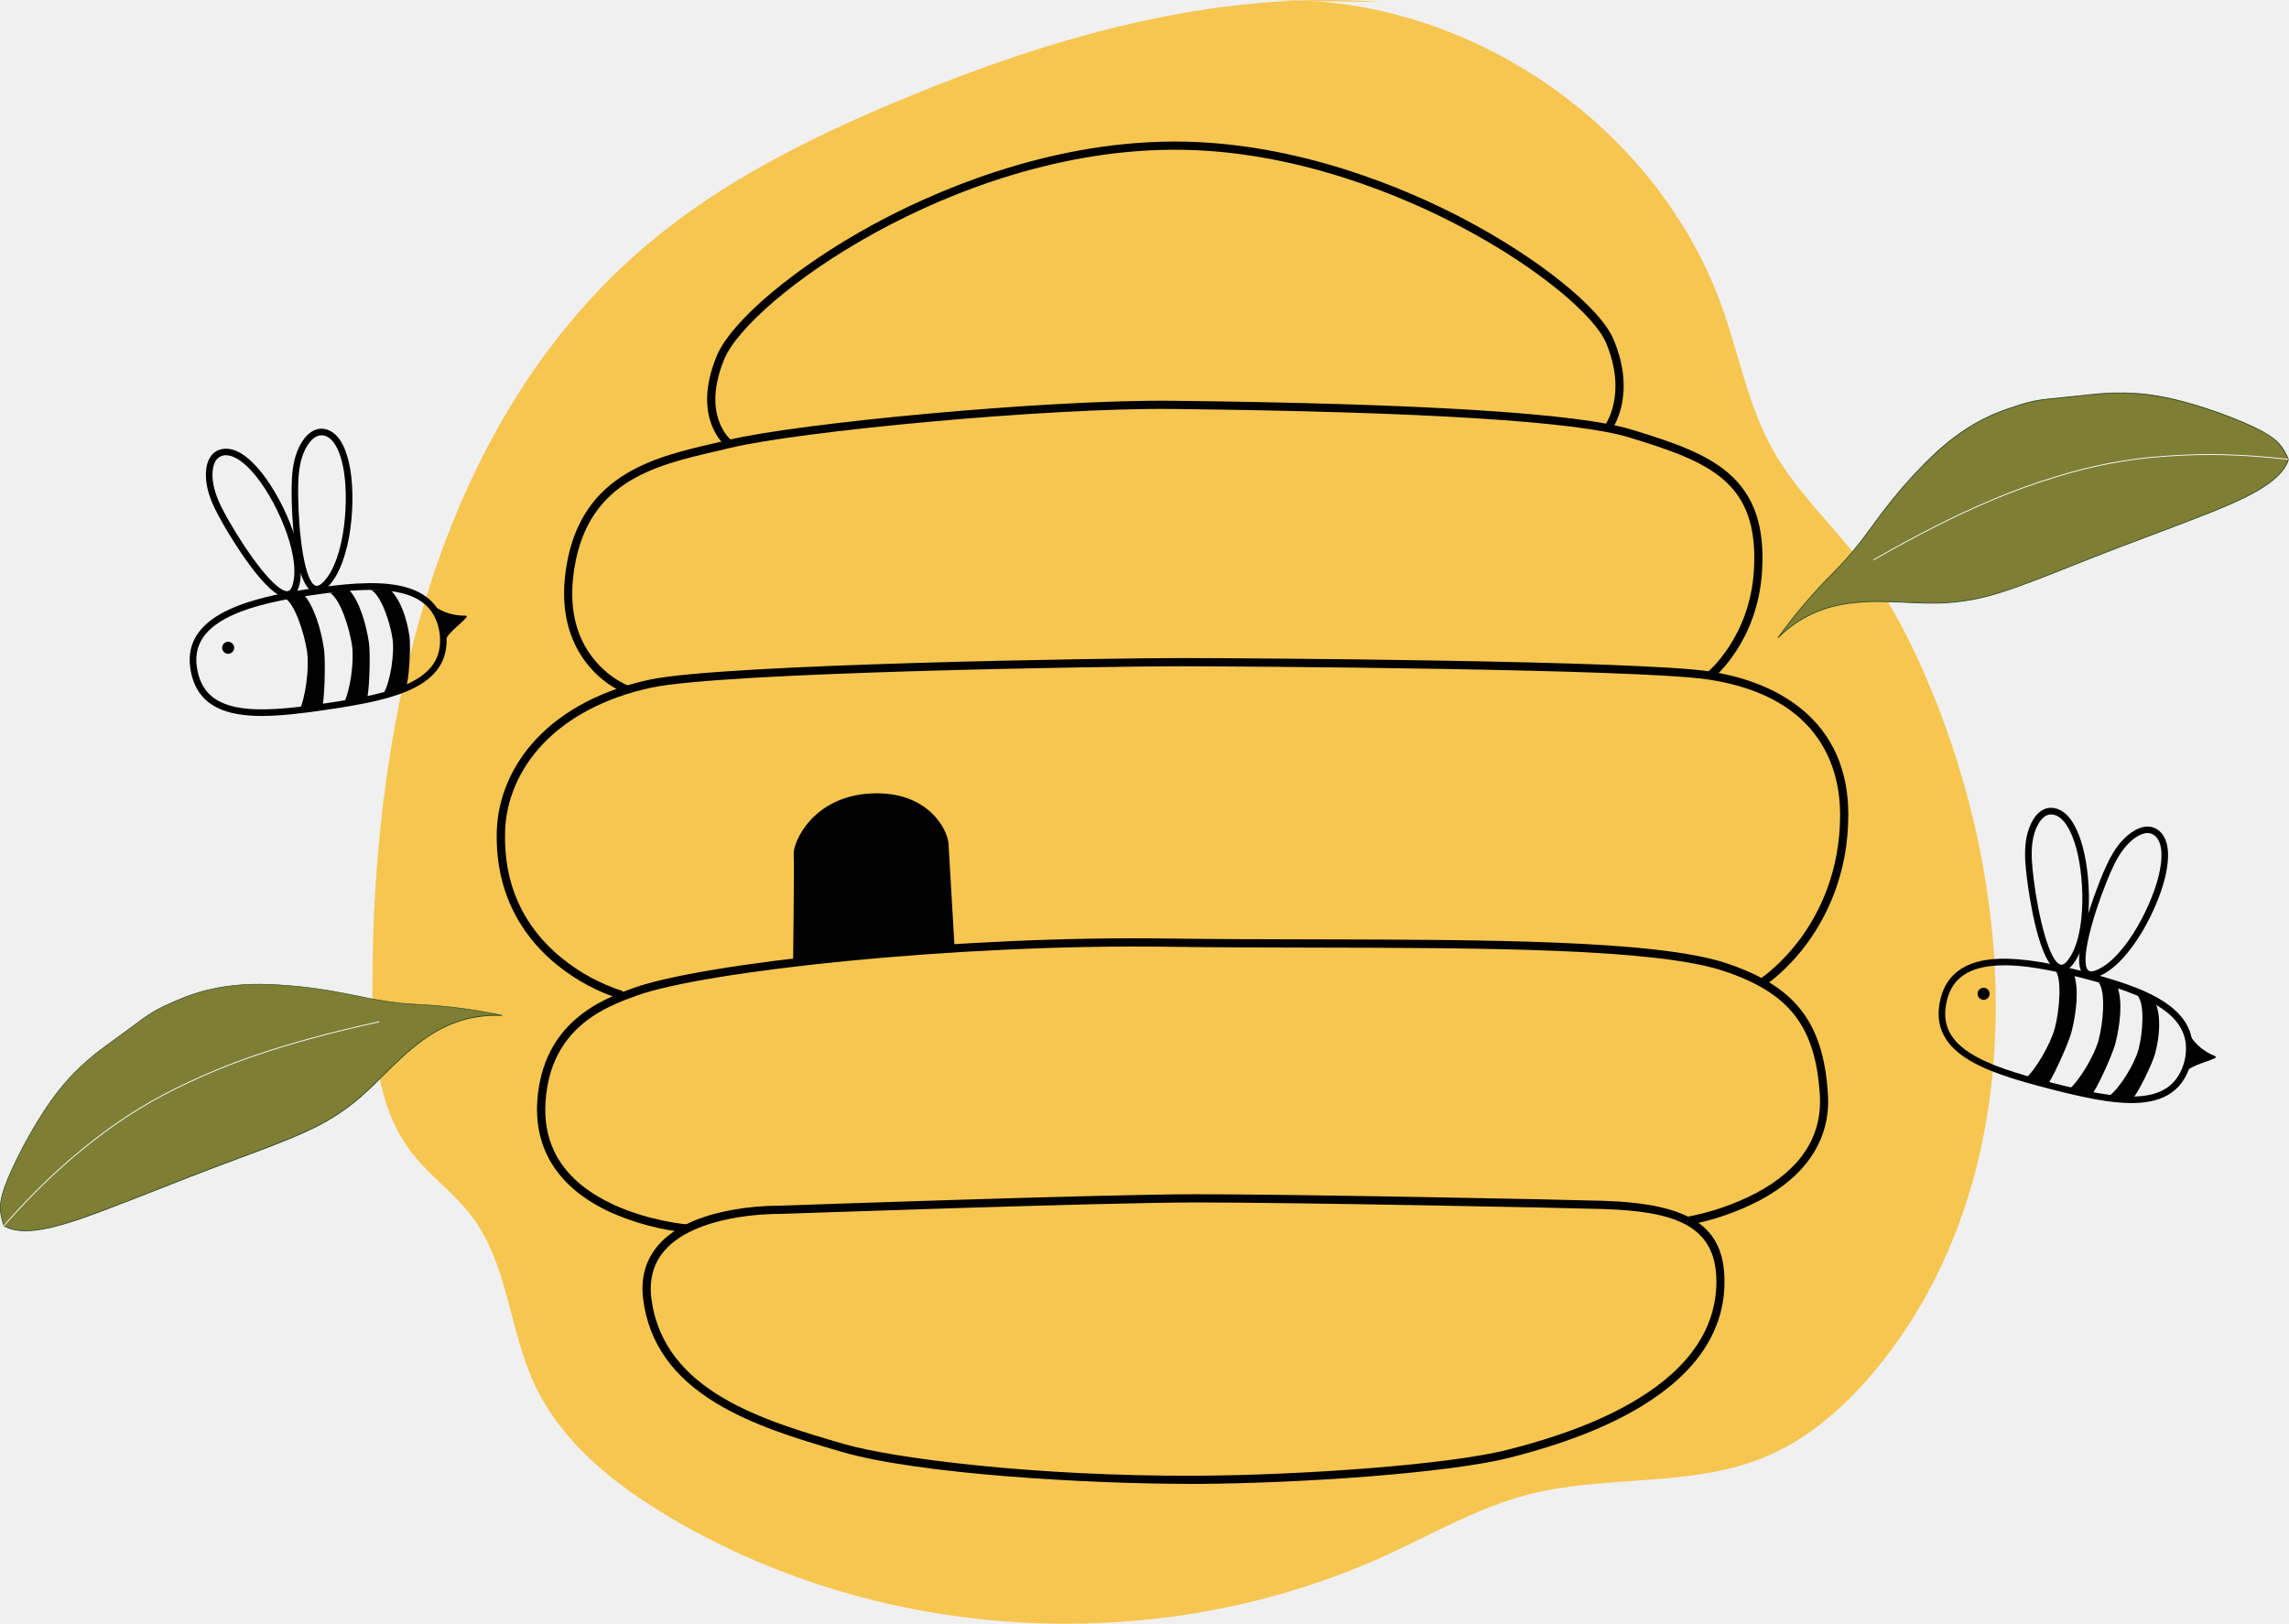
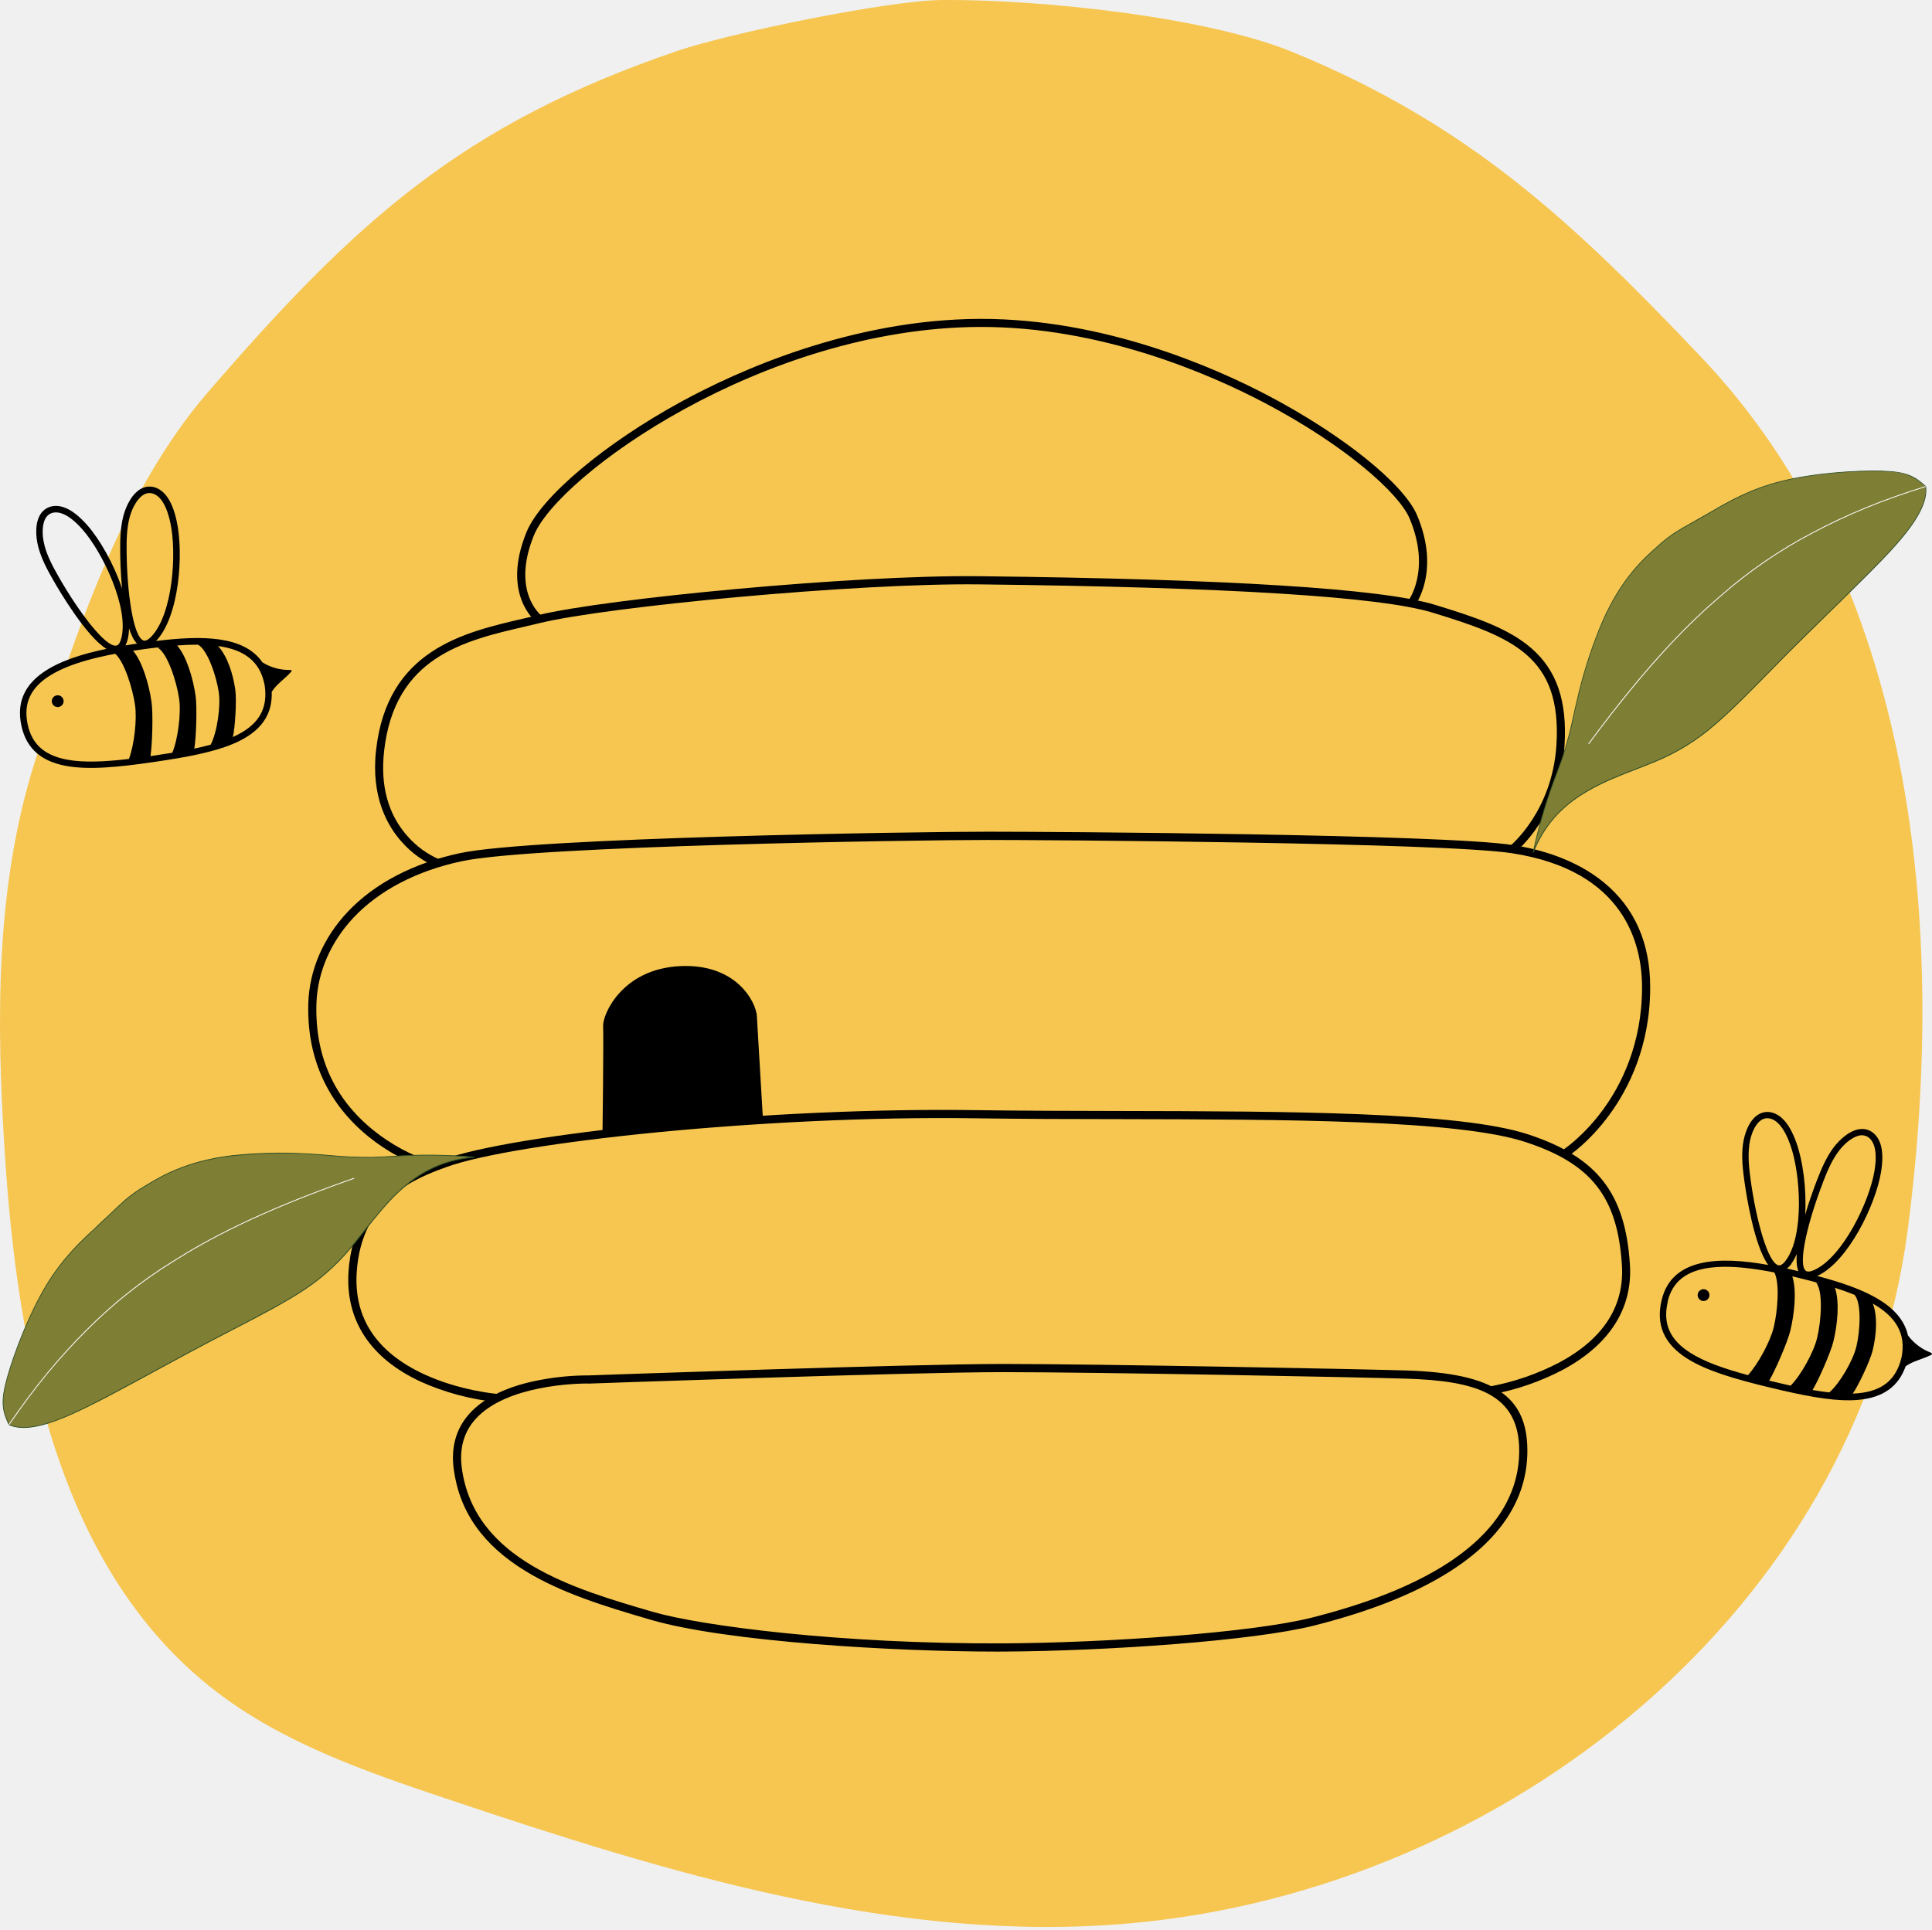
- <svg xmlns="http://www.w3.org/2000/svg" viewBox="0 0 1395.61 990.15">
+ <svg xmlns="http://www.w3.org/2000/svg" viewBox="0 0 1152.8 1151.55">
  <defs>
-     <style>.cls-1{fill:#f6c651;}.cls-2{fill:#7f7e35;}.cls-3{fill:#304f25;}.cls-4{fill:#fff;}</style>
+     <style>.cls-1{fill:#f6c651;}.cls-2{fill:none;}.cls-3{fill:#7f7e35;}.cls-4{fill:#304f25;}.cls-5{fill:#fff;}</style>
  </defs>
  <g id="Layer_2" data-name="Layer 2">
    <g id="background">
-       <path class="cls-1" d="M842.28,1.26c-100.67-7.73-200.82,21.07-294,60-54.35,22.7-107.81,49.31-152.89,87.21-127.24,107-168.15,286.25-168.35,452.47,0,35.63,2.31,73.87,24.07,102.08,10.9,14.12,25.95,24.64,36.68,38.9,21.89,29.08,22.65,68.76,37.9,101.82,16.61,36,49.37,61.87,83.51,82,130.36,76.9,298.54,85.61,436.15,22.58,28.51-13.07,56-29.07,86.36-36.94,47-12.18,98.52-4.15,143.51-22.52,27.86-11.38,51-32.18,70-55.55,90.33-111.22,87.56-275.31,34.07-408.23-11.52-28.62-25.24-56.59-43.88-81.17-17.84-23.52-40.11-43.85-54.53-69.61-14.85-26.53-20.4-57.09-30.49-85.78C1011.21,77.08,895.69-2.67,777.61.19" />
-       <path d="M725.34,904.87c-61.82,0-165.18-5.88-212-19.49-29.16-8.48-55.06-16.58-76.85-29.83-26.22-15.94-40.69-36.41-44.26-62.57-1.84-13.49,1.36-25,9.52-34.11,9.23-10.34,24.45-17.45,45.24-21.15a159.42,159.42,0,0,1,28.23-2.47c4.62-.16,197.13-7,254.18-7,58.9,0,220.65,3.16,247.68,4,53.56,1.68,74.4,15.52,74.34,49.37,0,29.94-17,55.43-50.36,75.78-20.86,12.71-47.21,23-80.57,31.49-37.22,9.46-127.76,15.67-190.31,16ZM474.42,740.25c-6.44,0-50,.8-68.92,22-7.13,8-9.92,18.12-8.29,30.1h0c7.68,56.31,68.6,74,117.56,88.27,28.63,8.32,114.38,19.79,215.42,19.28,62.25-.33,152.25-6.48,189.1-15.85,32.87-8.34,58.77-18.46,79.2-30.91,31.78-19.38,47.91-43.44,48-71.52.07-35.12-26.54-43-69.5-44.36-27-.84-188.66-4-247.52-4-57.37,0-252.11,7-254.07,7h-.94Z" />
-       <path d="M418.79,751.64a152.13,152.13,0,0,1-47-12.59c-30.8-14.29-46.09-37.56-44.21-67.3,3.11-49,40.52-62.67,58.49-69.21,20.63-7.51,69-15.53,129.37-21.47,66.1-6.51,136-9.61,196.81-8.75,28.71.4,59.63.46,89.54.52,102.09.2,207.66.4,250.11,14.33,21.78,7.14,36.48,16.29,46.24,28.81s14.94,28.77,16.36,51.26c1.69,26.94-12.63,49.3-41.42,64.67A155.19,155.19,0,0,1,1029.24,747l-.78-4.94a152.69,152.69,0,0,0,42.41-14.6c27.25-14.58,40.26-34.72,38.68-59.89-2.64-41.85-18.67-62.35-59.17-75.63-41.69-13.68-146.86-13.88-248.56-14.08-29.92-.06-60.86-.12-89.6-.52-129.15-1.84-283,14.85-324.31,29.89-18.37,6.68-52.39,19.07-55.3,64.85-1.76,27.86,12.1,48.86,41.21,62.4,22.11,10.28,45.12,12.18,45.35,12.2Z" />
-       <path d="M378.47,609.27a117,117,0,0,1-38.68-20.73c-17.53-14.13-38.16-39.79-36.89-81.84.61-20.31,9.18-40.24,24.13-56.12,16.5-17.54,40.43-30,69.19-36.15C441.16,404.87,675.54,401.3,720,401.3c41.91,0,279.44,1.51,322.81,8.2,15.62,2.41,38,8.36,55.75,23,18.82,15.5,28.36,37.14,28.36,64.31,0,36.5-13.61,62.71-25,78.27-12.39,16.88-24.66,25-25.18,25.37l-2.74-4.18c.2-.13,12.19-8.16,24-24.33,10.92-14.92,23.93-40.08,23.93-75.13,0-26.16-10.38-71.65-79.88-82.37-42.95-6.63-286.74-8.14-322-8.14-44.36,0-278.16,3.54-322.73,13-27.76,5.9-50.79,17.89-66.59,34.68-14.11,15-22.2,33.77-22.78,52.85-1,32,10.78,58.18,34.9,77.68a113.82,113.82,0,0,0,37,19.91Zm696.87-10.91-1.37-2.09h0Z" />
-       <path d="M381.67,423a59,59,0,0,1-21-15c-9.15-10-19.37-28-16.14-56.76,6.88-61.44,53.28-72.2,90.56-80.85,3.06-.7,6.06-1.4,9-2.11,41.82-10.16,194.39-24.77,270.87-23.88,153.14,1.72,247.26,7.62,279.74,17.55,25,7.62,45.16,14.43,59.34,26.75,15.53,13.49,22,32.43,20.3,59.59-2.67,43.18-29.21,64.77-30.34,65.67l-3.11-3.92,1.56,2-1.56-2c.26-.21,25.93-21.21,28.46-62.07,3.35-54.18-26.74-66.17-76.11-81.25-32-9.79-125.68-15.62-278.34-17.33-76.19-.86-228,13.64-269.62,23.74-2.95.71-6,1.41-9,2.12C398.6,284,356,293.84,349.48,351.77c-2.4,21.51,2.54,39.22,14.71,52.65A55,55,0,0,0,383.4,418.3Z" />
-       <path d="M443.13,272.66c-.9-.69-21.82-17.31-6.23-55.39,8.78-21.44,47.89-54.41,95.12-80.16,34.52-18.82,104.2-50.45,183-50.8h1.27c75,0,142.31,29.41,175.83,47C938,157.41,975.7,187.72,983.8,207c14.52,34.55-1.12,55.15-1.8,56L978.07,260c.59-.77,14.44-19.28,1.12-51-6.49-15.47-39.3-44.9-89.42-71.21C856.47,120.27,789.46,90.94,715,91.31c-133.25.59-258.5,91.26-273.48,127.86-14.07,34.37,3.88,48.93,4.66,49.53Z" />
-       <path d="M483.55,587.39s.77-59.4.38-66.6,11.54-35.1,47.07-36.93c34.85-1.79,46.82,22.18,47.31,30.61L582,577.55Z" />
-       <path d="M1299.5,672.66c-13.08,0-28.82-3.29-49.15-8.49-22.5-5.76-39.93-11.19-51.84-19-14.18-9.28-19.16-21.25-15.24-36.59,3.54-13.84,13.82-21.76,30.57-23.55,13.3-1.41,30.76.81,55,7,38,9.71,74.46,22,67.1,55.51l0,.06c-3.94,15.41-14.07,23.54-31,24.85C1303.16,672.6,1301.36,672.66,1299.5,672.66Zm-77.45-84a73.55,73.55,0,0,0-7.79.39c-15.12,1.61-24,8.34-27.11,20.56-3.5,13.66.81,23.91,13.56,32.26,11.44,7.49,28.52,12.8,50.63,18.45,17.88,4.57,38.22,9.34,53.26,8.18s23.87-8.11,27.39-21.81c5.92-27.07-20.17-39.49-64.19-50.75C1248.6,591,1233.79,588.63,1222.05,588.63Z" />
-       <circle cx="1209.4" cy="606.01" r="3.67" />
-       <path d="M1234,658.58c6.86-5.52,16.4-22.09,18.91-31.88,2.72-10.65,4.48-29.69.11-35.33,2.48,1.13,10.26-.37,11.26,2.16,3.43,8.78,1.72,24.05-1.2,35.46-2.1,8.21-13,31.52-15,32.55C1248.07,661.54,1237.65,660.05,1234,658.58Z" />
-       <path d="M1261,664.69c6.82-5.34,16.24-21.46,18.68-31,2.65-10.37,4.29-28.94-.1-34.47,2.48,1.12,10.24-.3,11.25,2.18,3.48,8.59,1.86,23.47-1,34.59-2,8-12.73,30.67-14.74,31.66C1275.08,667.66,1264.66,666.14,1261,664.69Z" />
-       <path d="M1285.83,668.45c6.7-4.92,15.85-19.93,18.13-28.86,2.49-9.71,3.83-27.15-.63-32.42,2.49,1.1,10.75,4.17,10.75,4.17,3.6,8.12,2.71,20.16.05,30.57-1.92,7.49-11.73,26.71-13.71,27.61C1300.42,669.52,1289.53,669.87,1285.83,668.45Z" />
-       <path d="M1334.5,643.59l-4.15,12.56c2.12-3.23,5.63-5.3,9.21-6.76s7.36-2.45,10.84-4.15c.24-.11.5-.26.56-.52.1-.43-.4-.73-.81-.89a31.6,31.6,0,0,1-14.89-12.29q-.51-.79-1-1.62" />
-       <path d="M1256.87,592.27a6.22,6.22,0,0,1-1.64-.22c-12.25-3.27-18.32-47.72-19.42-56.6h0c-.89-7.28-1.68-15-.61-22.61,1-6.91,4.13-15.48,10.06-18.83,4.66-2.63,10.34-1.53,14.83,2.89,3.32,3.28,6.09,8.26,8.46,15.24,6.65,19.57,8.26,58.69-4.34,75.43C1261.86,590.7,1259.4,592.27,1256.87,592.27ZM1239.78,535c3,24.47,9.82,51.44,16.48,53.22,1.37.36,3-.65,4.75-3,11.65-15.48,10-53.43,3.75-71.74-2.16-6.38-4.61-10.85-7.48-13.68-3.21-3.16-7-4-10-2.26-3.84,2.17-7,8.41-8.07,15.91-1,7.11-.24,14.55.62,21.57Z" />
-       <path d="M1275,596.36a6.41,6.41,0,0,1-4.61-1.79c-9.11-8.82,7.18-50.61,10.54-58.9h0c2.76-6.8,5.83-13.95,10.46-20.06,4.21-5.57,11.14-11.52,17.95-11.57,5.35,0,9.77,3.7,11.55,9.74,1.31,4.48,1.3,10.18,0,17.43-3.7,20.33-21.3,55.3-40.46,63.81A13.45,13.45,0,0,1,1275,596.36ZM1309.4,508h-.05c-4.41,0-10.21,3.95-14.78,10-4.33,5.73-7.29,12.6-9.94,19.15h0c-9.26,22.85-16.43,49.73-11.47,54.52,1,1,2.91.88,5.62-.33,17.7-7.86,34.68-41.84,38.15-60.87,1.2-6.62,1.24-11.72.11-15.58C1315.78,510.6,1312.92,508,1309.4,508Z" />
-       <path d="M159.62,436.59a84.92,84.92,0,0,1-15.37-1.24c-16.67-3.07-25.9-12.18-28.22-27.84-4.84-32.64,36.17-43,72.44-48.38,38.78-5.75,77.16-8.54,83.35,25.21v.06c2.34,15.73-3.85,27.15-18.92,34.9-12.6,6.48-29.82,10-53.52,13.48C184.06,435.05,170.86,436.59,159.62,436.59Zm66.29-76.86c-10.6,0-23,1.3-36.86,3.36-24.21,3.59-40.75,8.16-52,14.38-13.31,7.34-18.89,17-17,29.45,2.07,13.95,10,21.73,25,24.49,13.46,2.48,31.26.76,53.83-2.59,18.26-2.7,38.86-6.17,52.28-13.08S270,399,267.88,385C264.41,366.2,249.57,359.73,225.91,359.73Z" />
-       <circle cx="139.12" cy="395.02" r="3.67" />
-       <path d="M182.12,434c4.18-7.75,6.57-26.73,5.09-36.72-1.62-10.87-7.37-29.11-13.58-32.62,2.73.09,9.32-4.32,11.22-2.36,6.56,6.76,10.89,21.5,12.62,33.15,1.24,8.38.26,34.08-1.2,35.81C196.27,431.24,186.08,433.9,182.12,434Z" />
-       <path d="M209.39,429.15c4.21-7.57,6.66-26.07,5.22-35.81C213,382.76,207.36,365,201.17,361.6c2.72.08,9.33-4.24,11.22-2.34,6.53,6.57,10.8,20.91,12.49,32.26,1.21,8.17.13,33.22-1.34,34.9C223.54,426.42,213.35,429.06,209.39,429.15Z" />
-       <path d="M233.76,423c4.28-7.13,6.9-24.51,5.55-33.63-1.47-9.91-7-26.51-13.14-29.64,2.72,0,11.52-.32,11.52-.32,6.47,6.09,10.31,17.53,11.89,28.16,1.13,7.65-.47,29.17-2,30.77C247.63,418.33,237.72,422.87,233.76,423Z" />
-       <path d="M269,381.23l1,13.19c.7-3.81,3.14-7.07,5.87-9.81s5.84-5.1,8.39-8a.91.91,0,0,0,.31-.7c-.07-.43-.65-.51-1.08-.5a31.6,31.6,0,0,1-18.49-5.57c-.52-.36-1-.73-1.52-1.12" />
-       <path d="M175.13,364.46c-12.71,0-34.63-37.13-39-44.72h0c-3.65-6.37-7.37-13.2-9.32-20.62-1.77-6.75-2.19-15.87,2-21.26,3.28-4.23,8.95-5.4,14.8-3.07,4.33,1.74,8.81,5.26,13.7,10.78,13.7,15.47,30.34,50.9,25.2,71.22-1.16,4.62-3.36,7.17-6.54,7.61A5.83,5.83,0,0,1,175.13,364.46ZM137.79,277.6a7.1,7.1,0,0,0-5.81,2.71c-2.71,3.49-3.21,10.47-1.28,17.79,1.83,6.95,5.41,13.52,8.92,19.65h0c12,20.95,28.28,42.71,35.37,42.72a3,3,0,0,0,.43,0c1.41-.19,2.49-1.75,3.22-4.63,4.74-18.77-11.5-53.12-24.33-67.59-4.46-5-8.45-8.22-12.19-9.71A11.69,11.69,0,0,0,137.79,277.6Z" />
-       <path d="M193.19,361.29a6.27,6.27,0,0,1-2.28-.43c-11.82-4.61-13-49.45-13.09-58.39h0c-.09-7.34,0-15.12,1.88-22.55,1.73-6.76,5.81-14.93,12.07-17.61,4.92-2.11,10.44-.38,14.42,4.51,2.94,3.61,5.14,8.87,6.73,16.07,4.46,20.18,1.77,59.24-12.59,74.5C197.88,360,195.49,361.29,193.19,361.29ZM196,265.43a6.72,6.72,0,0,0-2.69.56c-4.06,1.73-7.89,7.59-9.76,14.92-1.78,7-1.85,14.44-1.76,21.51h0c.31,24.65,4.11,52.21,10.54,54.71,1.32.51,3-.32,5.06-2.48,13.27-14.11,15.77-52,11.6-70.9-1.46-6.57-3.4-11.29-5.94-14.41C201,266.79,198.5,265.43,196,265.43Z" />
+       <path class="cls-1" d="M1138.27,734.26c24-183,3.92-387.15-123.13-521.06-77.65-81.85-139.09-139-243.39-181.95C719.26,9.62,618.84-.47,562.07,0,529.5.3,435.15,19.84,404.32,30.34c-128.2,43.65-192,101.41-280.47,204C72.37,293.94,43.94,380.63,20.41,455.84-2.82,530.09-2.16,609.58,2.8,687.22c7.55,118.38,31.39,248.62,125,321.42,40.37,31.38,89.73,48.5,138.2,64.76,132.2,44.36,269.58,86.86,408.47,74.48C898.94,1127.88,1108.61,960.42,1138.27,734.26Z" />
+       <path d="M594.44,985.71c-60.07,0-160.5-5.72-206-18.94-28.34-8.24-53.51-16.11-74.68-29-25.48-15.49-39.54-35.37-43-60.79-1.79-13.12,1.33-24.27,9.25-33.15,9-10.05,23.76-17,44-20.55a154.39,154.39,0,0,1,27.44-2.4c4.49-.16,191.54-6.83,247-6.83,57.23,0,214.41,3.07,240.67,3.89,52,1.63,72.3,15.08,72.24,48-.05,29.09-16.51,53.86-48.94,73.63-20.26,12.36-45.87,22.37-78.28,30.6C747.94,979.34,660,985.38,599.18,985.7Zm-243.81-160c-6.26,0-48.63.78-67,21.34-6.93,7.77-9.64,17.61-8.05,29.25h0c7.45,54.72,66.65,71.94,114.22,85.77,27.82,8.09,111.15,19.24,209.33,18.74,60.49-.32,147.94-6.3,183.75-15.4,31.93-8.11,57.11-17.94,77-30,30.88-18.83,46.57-42.21,46.61-69.49.07-34.13-25.79-41.8-67.53-43.11-26.24-.82-183.32-3.88-240.52-3.88-55.74,0-245,6.76-246.88,6.83h-.91Z" />
+       <path d="M296.57,836.82a148.25,148.25,0,0,1-45.63-12.24c-29.93-13.89-44.79-36.5-43-65.4,3-47.65,39.37-60.89,56.84-67.25,20-7.3,67-15.09,125.71-20.86,64.23-6.32,132.14-9.33,191.24-8.51,27.89.4,57.94.46,87,.51,99.2.2,201.79.4,243,13.93,21.16,6.94,35.44,15.83,44.93,28s14.51,28,15.89,49.81c1.65,26.18-12.27,47.91-40.25,62.84a150.39,150.39,0,0,1-42.63,14.64l-.76-4.79A148.84,148.84,0,0,0,930.2,813.3c26.48-14.16,39.12-33.74,37.58-58.19-2.56-40.67-18.14-60.59-57.49-73.5-40.52-13.29-142.7-13.49-241.53-13.68-29.07,0-59.14-.11-87.06-.51-125.5-1.78-275,14.44-315.14,29.05-17.84,6.49-50.91,18.54-53.73,63-1.71,27.07,11.76,47.47,40,60.63,21.48,10,43.84,11.83,44.06,11.85Z" />
+       <path d="M257.39,698.47a113.4,113.4,0,0,1-37.58-20.14c-17-13.73-37.08-38.67-35.85-79.52.59-19.74,8.92-39.11,23.45-54.54,16-17,39.28-29.18,67.23-35.13,43.67-9.28,271.42-12.76,314.61-12.76,40.72,0,271.53,1.47,313.67,8,15.18,2.35,36.9,8.12,54.18,22.36,18.28,15.06,27.55,36.08,27.55,62.48,0,35.48-13.22,60.94-24.31,76.06-12,16.41-24,24.33-24.47,24.66l-2.66-4.07c.2-.13,11.85-7.93,23.34-23.64,10.6-14.5,23.24-38.94,23.24-73,0-25.42-10.08-69.62-77.61-80-41.74-6.44-278.63-7.92-312.93-7.92-43.11,0-270.3,3.45-313.6,12.66-27,5.73-49.35,17.39-64.71,33.7-13.71,14.57-21.57,32.81-22.13,51.35-.93,31.14,10.47,56.53,33.91,75.49a110.74,110.74,0,0,0,35.94,19.34Zm677.15-10.6-1.33-2h0Z" />
+       <path d="M260.5,517.47a57.44,57.44,0,0,1-20.42-14.6c-8.88-9.73-18.81-27.19-15.68-55.16,6.68-59.69,51.77-70.15,88-78.55,3-.69,5.89-1.37,8.73-2.06C361.76,357.23,510,343,584.33,343.9c148.8,1.67,240.26,7.41,271.83,17.05,24.24,7.4,43.88,14,57.66,26,15.08,13.11,21.35,31.51,19.72,57.9-2.59,42-28.38,62.94-29.48,63.82l-3-3.81,1.51,1.91-1.52-1.9c.26-.2,25.21-20.6,27.66-60.32,3.26-52.64-26-64.29-74-78.94-31.13-9.51-122.12-15.18-270.47-16.84-74-.84-221.6,13.25-262,23.06-2.86.7-5.8,1.38-8.78,2.07-36.55,8.48-78,18.08-84.27,74.37-2.34,20.9,2.46,38.11,14.29,51.16a53.51,53.51,0,0,0,18.66,13.49Z" />
+       <path d="M320.22,371.39c-.87-.67-21.2-16.82-6.05-53.82,8.53-20.84,46.54-52.87,92.43-77.89,33.54-18.29,101.25-49,177.79-49.36h1.23c72.92,0,138.28,28.58,170.86,45.68,44.59,23.41,81.24,52.86,89.11,71.61,14.11,33.58-1.09,53.6-1.74,54.43L840,359c.57-.75,14-18.74,1.1-49.55-6.32-15-38.19-43.63-86.9-69.2-32.36-17-97.47-45.48-169.81-45.12-129.48.58-251.19,88.68-265.75,124.24-13.67,33.4,3.78,47.54,4.53,48.13Z" />
+       <path d="M359.5,677.22s.74-57.73.37-64.73,11.21-34.1,45.74-35.87c33.86-1.75,45.49,21.55,46,29.74l3.61,61.3Z" />
+       <rect class="cls-2" x="1.25" y="1.49" width="1150.06" height="1150.06" />
+     </g>
+     <g id="drawing">
+       <path class="cls-1" d="M996.48,770a33.29,33.29,0,0,0,.14,29.5,15.46,15.46,0,0,0,2.44,3.64,18.16,18.16,0,0,0,3.11,2.47c25.4,17.11,56.51,23.23,86.89,27.15,7,.9,14,1.7,21,.84s14-3.56,18.74-8.71c4.14-4.46,6.33-10.36,8.25-16.14a25,25,0,0,0,1.67-7.74c0-5.18-3-9.87-6.54-13.7-14.36-15.77-36.3-21.72-57-26.79-7.12-1.75-14.26-3.47-21.5-4.64a142.58,142.58,0,0,0-35.8-1.27C1008.15,755.45,1000.93,761,996.48,770Z" />
+       <path d="M1017.31,769.53a3.52,3.52,0,1,0,2.6,4.25A3.52,3.52,0,0,0,1017.31,769.53Z" />
+       <path d="M1152,807.27A30.24,30.24,0,0,1,1138.46,797c-4.31-19.12-27.75-28.48-54.18-35.47l.15-.06c18.26-8.43,34.65-42.21,37.92-61.76,1.17-7,1.09-12.45-.23-16.72-1.78-5.75-6-9.26-11.14-9.18h-.07c-6.53.14-13.09,6-17.05,11.34-4.35,5.93-7.21,12.83-9.75,19.39-1.22,3.14-4.28,11.26-7,20.47.92-15.45-1.39-32.22-5.18-42.87-2.37-6.66-5.09-11.4-8.32-14.49-4.37-4.18-9.83-5.16-14.27-2.57-5.63,3.29-8.54,11.56-9.38,18.19-.92,7.3-.06,14.72.9,21.69,1,7.16,5.72,38.48,14.23,50-29-5.17-57.5-4.5-63.6,20.92-3.55,14.76,1.4,26.17,15.12,34.88,11.53,7.32,28.32,12.28,50,17.49,19.57,4.7,34.71,7.65,47.26,7.47,1.78,0,3.5-.12,5.19-.27,14.53-1.35,23.74-7.9,28-20a25.94,25.94,0,0,1,4.86-2.64c3.41-1.45,7-2.45,10.33-4.13.23-.12.48-.26.53-.51C1152.88,807.7,1152.4,807.42,1152,807.27Zm-44.36-3.43c-2,8.21-9.87,21.81-16.12,27.21-3.24-.37-6.58-.86-10-1.45,3.31-5.3,10.86-22.39,12.45-29,2.46-10.19,3.78-23.64.91-32,4.17,1.33,8.08,2.71,11.68,4.17C1110.94,777.82,1109.89,794.51,1107.65,803.84Zm-20-98c2.46-6.32,5.19-13,9.27-18.51,4.3-5.85,9.81-9.69,14-9.78h0c3.38-.05,6.15,2.37,7.42,6.48,1.14,3.69,1.18,8.58.12,14.95-3.06,18.3-18.88,51.12-35.74,58.91-2.59,1.2-4.4,1.33-5.39.4C1072.62,753.8,1079.12,727.93,1087.68,705.89Zm-43.93-22.17c.91-7.21,3.86-13.24,7.51-15.37,2.94-1.72,6.55-1,9.67,2,2.79,2.67,5.2,6.93,7.37,13,6.22,17.48,8.35,53.85-2.6,68.86-1.68,2.29-3.2,3.29-4.51,3-6.42-1.62-13.32-27.39-16.55-50.82C1043.71,697.68,1042.88,690.55,1043.75,683.72Zm25,70.79a31.89,31.89,0,0,0,3.38-6c-.3,4.14,0,7.7,1,10.22-2.25-.53-4.52-1.06-6.8-1.57A15.51,15.51,0,0,0,1068.8,754.51Zm-73.6,22.17c2.82-11.76,11.24-18.33,25.72-20.09a71.79,71.79,0,0,1,7.46-.48c8.34-.12,18.33,1,30.45,3.37,3.33,6.48,1.94,23.12-.37,32.71-2,8.34-9.23,21.86-15.37,28.59-14.44-3.9-26-8-34.44-13.35C996.31,799.61,992,789.84,995.2,776.68ZM1055.64,824c3.37-5.53,11-23,12.61-29.75,2.49-10.33,3.9-23.93,1.21-32.47l2.9.68q6.9,1.66,13.17,3.39a6.16,6.16,0,0,1-1.86-.37c4.29,5.25,3,23.08.58,33.06-2,8.41-9.58,22.18-15.8,28.45-3.72-.83-7.4-1.69-11-2.55Zm53,7.55c-1,.09-2.08.15-3.15.19,2.92-3.88,10.37-19.37,11.92-25.81,2.26-9.42,3-20.2.11-27.89,13.57,7.76,20,17.75,17.08,32.2C1131.44,823.42,1123.19,830.19,1108.66,831.54Z" />
+       <path class="cls-1" d="M14.75,423.1a33.3,33.3,0,0,0,11.1,27.33,15.57,15.57,0,0,0,3.62,2.47,18.66,18.66,0,0,0,3.8,1.13c29.95,6.43,61.11.54,90.77-7.13,6.8-1.76,13.66-3.64,19.82-7s11.62-8.49,14.15-15.05c2.18-5.69,2-12,1.66-18.06a25.05,25.05,0,0,0-1.34-7.8c-1.91-4.82-6.5-8-11.17-10.29C128,379.37,105.39,382,84.27,385c-7.26,1-14.53,2.09-21.69,3.69a143.37,143.37,0,0,0-33.7,12.15C20.18,405.29,15.56,413.16,14.75,423.1Z" />
+       <path d="M33.92,415a3.52,3.52,0,1,0,4,3A3.52,3.52,0,0,0,33.92,415Z" />
+       <path d="M173,399.86a30.27,30.27,0,0,1-16.41-4.54c-11.12-16.14-36.36-16.1-63.49-12.75l.12-.12c13.8-14.61,16.45-52.07,12.21-71.44-1.51-6.9-3.62-11.95-6.43-15.42-3.79-4.68-9-6.35-13.76-4.38l-.07,0c-6,2.55-9.93,10.39-11.6,16.87-1.83,7.12-1.91,14.59-1.84,21.62,0,3.37.22,12,1.11,21.62-4.9-14.69-13.28-29.39-20.76-37.87-4.68-5.3-9-8.69-13.12-10.35-5.61-2.26-11-1.14-14.2,2.92-4,5.15-3.62,13.9-1.93,20.38,1.86,7.12,5.41,13.68,8.9,19.79,3.58,6.28,19.62,33.59,31.8,41.07-28.85,6-55,17.22-51.26,43.08,2.2,15,11,23.78,27,26.75,13.43,2.5,30.86.87,52.9-2.36,19.91-2.92,35.06-5.82,46.64-10.66q2.46-1,4.71-2.18c13-6.65,19.1-16.16,18.61-29a26.27,26.27,0,0,1,3.53-4.27c2.63-2.62,5.61-4.88,8.06-7.67a.91.91,0,0,0,.3-.68C174,399.93,173.41,399.85,173,399.86Zm-42.45,13.32c1.22,8.35-1,23.91-4.83,31.26q-4.74,1.29-9.79,2.35c1.11-6.15,1.76-24.83.77-31.56-1.51-10.37-5.29-23.35-11-30,4.37-.32,8.51-.49,12.39-.48C123.91,387.8,129.15,403.69,130.54,413.18Zm-55-83.49c-.07-6.78,0-14,1.72-20.63,1.81-7,5.49-12.64,9.39-14.29l0,0c3.12-1.3,6.59-.09,9.3,3.25,2.43,3,4.28,7.53,5.66,13.84,4,18.11,1.51,54.47-11.25,68-2,2.07-3.58,2.87-4.85,2.37C79.41,379.77,75.81,353.34,75.56,329.69Zm-49-4.23c-1.84-7-1.34-13.72,1.25-17.06,2.09-2.69,5.73-3.33,9.74-1.71,3.58,1.44,7.4,4.49,11.68,9.33C61.47,329.93,77,362.9,72.41,380.9c-.71,2.76-1.75,4.24-3.09,4.43-6.56.89-22.55-20.47-34.27-41C31.69,338.43,28.27,332.12,26.53,325.46Zm49.59,56.39A32.2,32.2,0,0,0,77,375c1.26,4,2.83,7.17,4.77,9.11-2.28.33-4.59.69-6.9,1.07A15,15,0,0,0,76.12,381.85Zm-60.06,48c-1.76-12,3.61-21.21,16.4-28.22a67.47,67.47,0,0,1,6.75-3.23c7.69-3.22,17.37-5.9,29.51-8.2,5.5,4.77,10.4,20.73,11.83,30.5,1.25,8.49-.43,23.73-3.63,32.26-14.85,1.74-27.11,2.25-36.93.42C25.62,450.68,18,443.2,16.06,429.82Zm73.7,21.41c1.07-6.39,1.65-25.42.64-32.3-1.54-10.52-5.29-23.66-11-30.59l3-.44q7-1,13.48-1.76a6.41,6.41,0,0,1-1.86.35c5.93,3.27,11.35,20.31,12.84,30.47,1.25,8.55-.65,24.15-4.09,32.28-3.76.62-7.5,1.19-11.14,1.72Zm52-12.72c-.92.47-1.88.92-2.86,1.35,1.27-4.69,2.42-21.83,1.46-28.38-1.4-9.6-4.73-19.88-10.27-25.94,15.48,2.16,25.19,9,27.83,23.53C159.91,422.5,154.77,431.86,141.79,438.51Z" />
    </g>
    <g id="matitas">
-       <path class="cls-2" d="M306.17,619.21c-31.23-6.58-47.82-6.16-61.86-7.51s-25.54-4.47-39.88-7-31.54-4.47-45.77-4.53c-28.46-.11-45.07,7.29-55.24,11.91a84.22,84.22,0,0,0-13,6.89c-4.45,3-9.88,7.27-19.24,14S48.53,648.9,35.78,665.06s-25,39.3-30.88,53.53-5.54,19.52-2.53,28.86c13.24,8,39.2-1.22,62.53-10.07s44-17.37,65.06-25.33,42.36-15.39,58.11-22.81a131.15,131.15,0,0,0,36.21-24.44c10.31-9.61,20.77-21.42,33.53-30.62S285.63,618.39,306.17,619.21Z" />
-       <path class="cls-3" d="M15.55,750.78c-5.17,0-9.68-.94-13.31-3.12l-.08,0,0-.09c-2.9-9-3.54-14.45,2.53-29s18.38-37.69,30.91-53.58c12.15-15.39,24.79-24.48,34-31.12l1.41-1c4.07-2.93,7.33-5.36,10.22-7.5,3.63-2.7,6.5-4.84,9-6.51a81.7,81.7,0,0,1,13-6.91c9.83-4.48,26.25-11.94,54.68-11.94h.66a285.77,285.77,0,0,1,45.81,4.53c4.86.86,9.41,1.79,13.8,2.68a239.23,239.23,0,0,0,26.06,4.32c3.38.33,7,.55,10.77.79A319.4,319.4,0,0,1,306.22,619l-.06.5c-17.78-.72-33.09,4-48.2,14.92-9,6.47-16.75,14.18-24.27,21.63-3.19,3.16-6.19,6.14-9.24,9a132.41,132.41,0,0,1-36.28,24.48c-11.93,5.62-26.94,11.19-42.84,17.09-5,1.86-10.18,3.78-15.28,5.72-10.27,3.89-20.3,7.85-30.93,12-10.91,4.31-22.2,8.77-34.13,13.29C46.51,744.62,28.83,750.78,15.55,750.78Zm-13-3.5c12.78,7.59,36.73-.46,62.23-10.14,11.93-4.52,23.22-9,34.13-13.28,10.62-4.19,20.66-8.15,30.93-12.05,5.11-1.93,10.28-3.86,15.29-5.71C161,700.2,176.05,694.63,188,689a131.61,131.61,0,0,0,36.15-24.39c3-2.83,6-5.81,9.23-9,7.53-7.47,15.32-15.19,24.33-21.68,14.21-10.25,28.61-15.09,45.05-15.09h.69a319.18,319.18,0,0,0-48.34-6.15c-3.81-.24-7.4-.46-10.79-.79a239.74,239.74,0,0,1-26.11-4.33c-4.39-.89-8.93-1.82-13.79-2.68a284.63,284.63,0,0,0-45.72-4.52H158c-28.33,0-44.68,7.44-54.48,11.89a83.73,83.73,0,0,0-13,6.87c-2.51,1.67-5.37,3.8-9,6.5-2.89,2.14-6.16,4.57-10.23,7.5l-1.41,1c-9.21,6.62-21.82,15.68-33.92,31-12.51,15.86-24.76,38.83-30.85,53.46C-.88,733.13-.32,738.27,2.58,747.28Z" />
-       <path class="cls-4" d="M2.56,747.61l-.37-.33c18.42-20.9,35.2-36.89,54.39-51.84A288.27,288.27,0,0,1,114.49,660c21.46-10.13,54.11-23.51,116.66-37.17l.11.49c-62.5,13.65-95.12,27-116.56,37.13a288.48,288.48,0,0,0-57.81,35.4C37.72,710.77,21,726.73,2.56,747.61Z" />
-       <path class="cls-2" d="M1084.06,388.92c18.73-25.84,31.32-36.66,40.82-47.08s15.93-20.45,24.87-32,20.38-24.47,30.89-34.07c21-19.18,38.31-24.84,48.95-28.24a82.75,82.75,0,0,1,14.27-3.62c5.29-.8,12.2-1.25,23.66-2.53s27.47-3.39,47.77,0,44.88,12.38,58.81,19,17.21,10.77,21.24,19.71c-4.46,14.78-29.87,25.39-53.11,34.49s-44.3,16.68-65.24,24.88-41.73,17-58.38,22.09a131.53,131.53,0,0,1-43.24,6.19c-14.09-.21-29.78-1.94-45.42-.2S1098.73,374.53,1084.06,388.92Z" />
-       <path class="cls-3" d="M1084.23,389.1l-.38-.32a319.34,319.34,0,0,1,33.4-39.3c2.65-2.73,5.16-5.3,7.45-7.81A240.36,240.36,0,0,0,1141.11,321c2.66-3.62,5.41-7.36,8.44-11.26a286.34,286.34,0,0,1,30.92-34.1c21.3-19.44,38.67-25,49-28.29a82.94,82.94,0,0,1,14.32-3.64c3-.45,6.53-.79,11-1.23,3.58-.35,7.64-.74,12.64-1.3l1.72-.19c11.3-1.28,26.78-3,46.11.23,20,3.37,44.52,12.2,58.88,19s17.48,11.21,21.36,19.82l0,.09,0,.09c-4.37,14.45-27.68,24.64-53.26,34.65-11.88,4.66-23.23,8.92-34.2,13.05-10.7,4-20.8,7.83-31,11.84-5.09,2-10.21,4-15.17,6-15.74,6.29-30.62,12.23-43.23,16.07a132.24,132.24,0,0,1-43.32,6.2c-4.17-.06-8.4-.26-12.87-.46-10.58-.47-21.52-1-32.52.26C1111.47,369.88,1096.93,376.64,1084.23,389.1Zm208.63-149.25a202.62,202.62,0,0,0-23.58,1.62l-1.73.2c-5,.55-9.06,1-12.64,1.3-4.49.43-8,.78-11,1.22a84,84,0,0,0-14.23,3.62c-10.34,3.3-27.64,8.82-48.86,28.19a284.5,284.5,0,0,0-30.87,34c-3,3.89-5.77,7.63-8.43,11.25A244,244,0,0,1,1125.07,342c-2.3,2.51-4.81,5.09-7.47,7.82a319,319,0,0,0-31.71,37c12.31-11.32,26.38-17.54,44-19.51,11-1.23,22-.74,32.59-.26,4.47.2,8.69.4,12.85.46a131.83,131.83,0,0,0,43.17-6.18c12.6-3.83,27.46-9.77,43.2-16.06,5-2,10.08-4,15.16-6,10.24-4,20.34-7.81,31-11.83,11-4.13,22.32-8.4,34.2-13.05,25.4-9.95,48.56-20.05,52.94-34.25-5-11-10-14.27-21.08-19.49-14.34-6.76-38.83-15.57-58.75-18.93A133.5,133.5,0,0,0,1292.86,239.85Z" />
-       <path class="cls-4" d="M1142.34,341.68l-.25-.43c55.54-31.85,88.73-43.85,111.43-50.74a288.37,288.37,0,0,1,66.73-12.57c24.26-1.8,47.43-1.2,75.12,1.93l-.06.49c-27.65-3.12-50.79-3.72-75-1.92A287.85,287.85,0,0,0,1253.67,291C1231,297.87,1197.83,309.86,1142.34,341.68Z" />
+       <path class="cls-3" d="M283.15,690.61c-30.9-2.65-46.85-.27-60.55.09s-25.16-1.29-39.29-2-30.95-.57-44.68,1.06C111.16,693,96,702.1,86.76,707.76A80.79,80.79,0,0,0,75,716c-4,3.38-8.68,8.17-16.9,15.79s-19.94,18-30.32,35.13S8.38,807.73,4.36,822.15s-3,19.49,1,28.13c13.71,6.12,37.66-5.82,59.12-17.12s40.41-22,59.74-32.14,39-19.86,53.34-28.87a127.61,127.61,0,0,0,32-27.86c8.81-10.49,17.5-23.12,28.72-33.51S263.25,692.25,283.15,690.61Z" />
+       <path class="cls-4" d="M18.45,851.94c-5,.61-9.45.24-13.2-1.44l-.09,0,0-.08c-3.86-8.33-5.12-13.52-1-28.31s13.26-38.52,23.47-55.34c9.89-16.28,21-26.54,29.13-34L58,731.56c3.57-3.31,6.44-6,9-8.45,3.19-3,5.7-5.43,7.94-7.35a80.68,80.68,0,0,1,11.77-8.21c9-5.47,23.9-14.62,51.32-18l.64-.07a277.19,277.19,0,0,1,44.72-1.06c4.79.25,9.28.61,13.63,1a233.4,233.4,0,0,0,25.64,1.08c3.3-.09,6.79-.3,10.48-.52a311.37,311.37,0,0,1,50.1.43v.49c-17.23,1.41-31.44,7.8-44.72,20.1-7.89,7.3-14.47,15.66-20.84,23.73-2.7,3.42-5.25,6.65-7.85,9.76a128.77,128.77,0,0,1-32.09,27.9c-10.84,6.84-24.66,14-39.29,21.57-4.61,2.38-9.37,4.85-14.06,7.32-9.45,5-18.65,10-28.4,15.28-10,5.45-20.38,11.08-31.35,16.86C47.58,842.33,31.26,850.36,18.45,851.94ZM5.53,850.1c13.22,5.81,35.36-4.8,58.81-17.15,11-5.78,21.33-11.41,31.34-16.86,9.76-5.3,19-10.31,28.41-15.28,4.7-2.47,9.46-4.94,14.07-7.32,14.62-7.57,28.43-14.73,39.25-21.55a128.09,128.09,0,0,0,32-27.81c2.59-3.09,5.14-6.32,7.83-9.74,6.39-8.09,13-16.46,20.9-23.79,12.5-11.57,25.81-17.94,41.67-19.89l.66-.07a307.93,307.93,0,0,0-47.35-.21c-3.7.22-7.19.43-10.5.51a234.32,234.32,0,0,1-25.69-1.08c-4.34-.34-8.83-.7-13.62-1A277.21,277.21,0,0,0,138.66,690l-.64.08C110.7,693.4,95.81,702.51,86.89,708a81.15,81.15,0,0,0-11.71,8.16c-2.22,1.91-4.73,4.3-7.91,7.33-2.53,2.41-5.4,5.14-9,8.45l-1.24,1.15C49,740.53,37.87,750.77,28,767,17.83,783.77,8.73,807.38,4.59,822.21.51,836.86,1.66,841.75,5.53,850.1Z" />
+       <path class="cls-5" d="M5.54,850.42l-.4-.27c15.3-22.35,29.59-39.75,46.33-56.45a280.56,280.56,0,0,1,51.64-41.06c19.5-12.31,49.41-29.08,108.12-49.66l.16.46c-58.66,20.56-88.54,37.31-108,49.61a279.72,279.72,0,0,0-51.56,41C35.09,810.72,20.82,828.1,5.54,850.42Z" />
+       <path class="cls-3" d="M914.73,509c6.55-30.31,13.51-44.86,17.88-57.85s6.16-24.43,9.61-38.16a279.59,279.59,0,0,1,14.14-42.39c11.19-25.3,24.34-37.09,32.48-44.28a81.29,81.29,0,0,1,11.28-8.81c4.39-2.77,10.36-5.88,20-11.51s23.11-13.76,42.5-18.66,44.76-6.55,59.73-6.16,19.51,2.84,26.6,9.21c1.81,14.9-16.63,34.28-33.74,51.47S1082.39,374,1067,389.49,1036.53,421,1023.7,432a127.56,127.56,0,0,1-36,22.42c-12.61,5.34-27.24,9.93-40.47,17.6S922.15,490.43,914.73,509Z" />
+       <path class="cls-4" d="M915,509.06l-.46-.14a310.48,310.48,0,0,1,14.32-48c1.29-3.46,2.52-6.73,3.57-9.86a234,234,0,0,0,6.5-24.82c1-4.26,1.93-8.66,3.1-13.32a277.82,277.82,0,0,1,14.16-42.43c11.33-25.63,24.61-37.35,32.54-44.36a80.86,80.86,0,0,1,11.31-8.83c2.48-1.57,5.5-3.27,9.33-5.42,3-1.71,6.5-3.65,10.73-6.1l1.46-.85c9.55-5.55,22.63-13.17,41.1-17.83,19.07-4.82,44.37-6.58,59.79-6.17s19.94,3.13,26.76,9.27l.07.06v.09c1.77,14.57-15,32.76-33.81,51.67-8.74,8.79-17.17,17-25.31,25-7.94,7.77-15.44,15.1-23,22.67-3.74,3.76-7.5,7.59-11.13,11.29-11.54,11.76-22.44,22.87-32.16,31.22a128.52,128.52,0,0,1-36.1,22.47c-3.73,1.57-7.57,3.06-11.63,4.63-9.59,3.72-19.51,7.56-28.82,13C931.66,481.3,921.37,493,915,509.06Zm127.13-214.4a196.86,196.86,0,0,0-20.33,10.67l-1.46.85c-4.23,2.46-7.68,4.4-10.74,6.11-3.82,2.14-6.83,3.84-9.31,5.4A80.41,80.41,0,0,0,989,326.48c-7.9,7-21.13,18.66-32.42,44.18A276.93,276.93,0,0,0,942.45,413c-1.16,4.65-2.14,9.05-3.09,13.31a233.1,233.1,0,0,1-6.52,24.86c-1.06,3.14-2.28,6.41-3.58,9.88a310.58,310.58,0,0,0-13.72,45.32c6.52-14.89,16.59-25.92,31.53-34.59,9.33-5.41,19.27-9.26,28.89-13,4-1.57,7.88-3.06,11.61-4.63a127.84,127.84,0,0,0,36-22.39c9.71-8.34,20.6-19.44,32.13-31.19,3.64-3.7,7.4-7.53,11.14-11.29,7.53-7.57,15-14.91,23-22.67,8.14-8,16.57-16.21,25.31-25,18.7-18.79,35.34-36.84,33.68-51.18-8.77-7.86-14.5-8.78-26.38-9.09-15.4-.4-40.63,1.35-59.66,6.16A130,130,0,0,0,1042.08,294.66Z" />
+       <path class="cls-5" d="M948.08,444.14l-.39-.29c36.92-50.06,61.74-73.72,79.24-88.74a280.36,280.36,0,0,1,54.43-37.29c20.87-11.1,41.71-19.64,67.56-27.69l.15.46c-25.82,8.05-46.64,16.58-67.48,27.66a279.45,279.45,0,0,0-54.34,37.23C1009.77,370.48,985,394.12,948.08,444.14Z" />
    </g>
  </g>
</svg>
